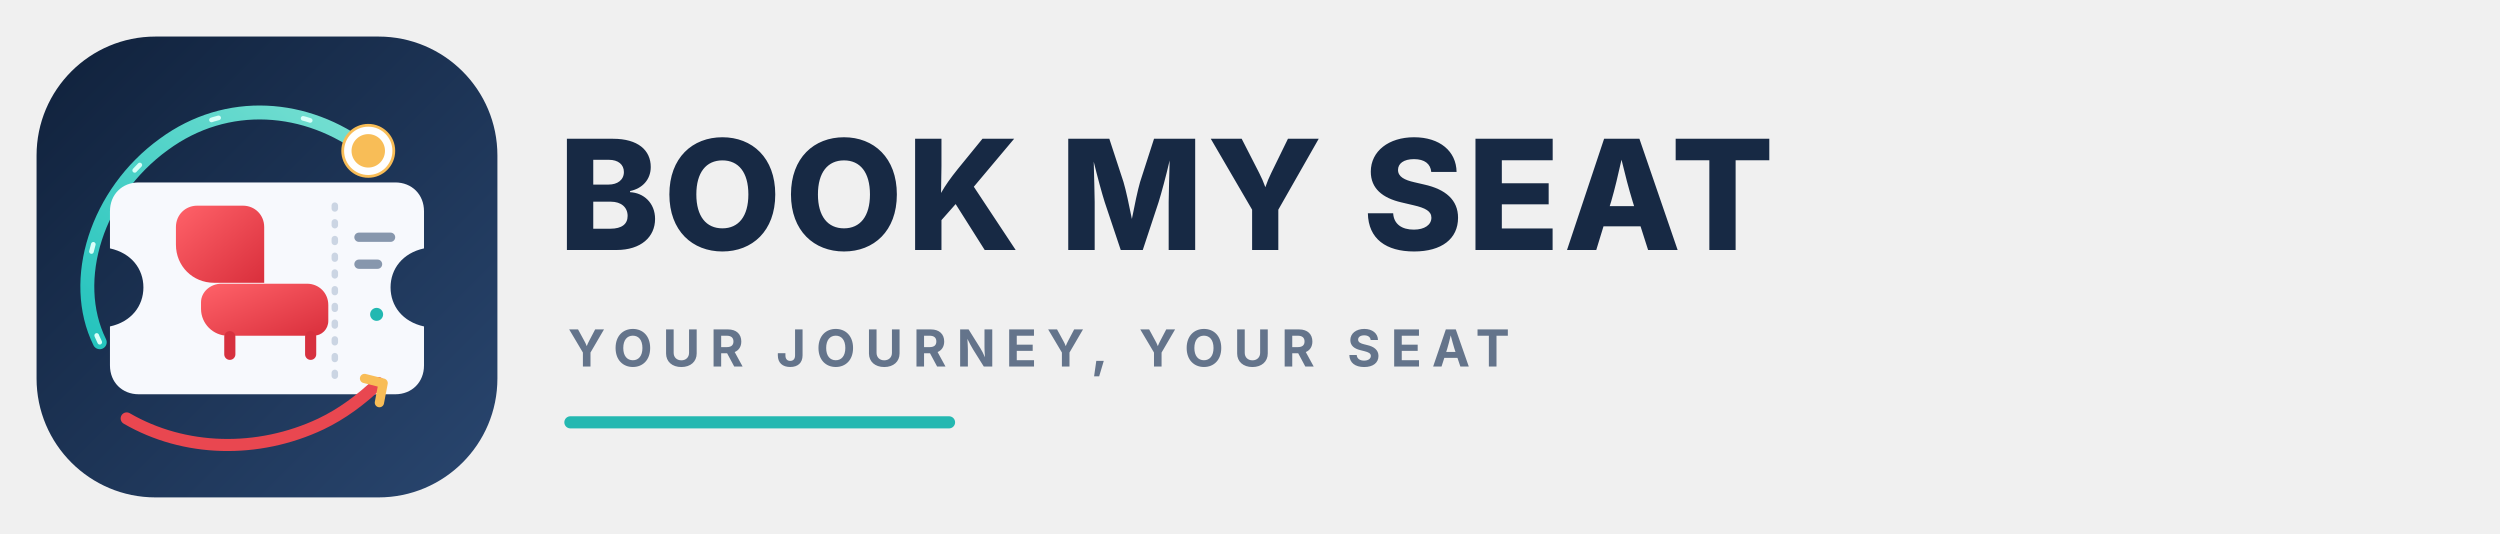
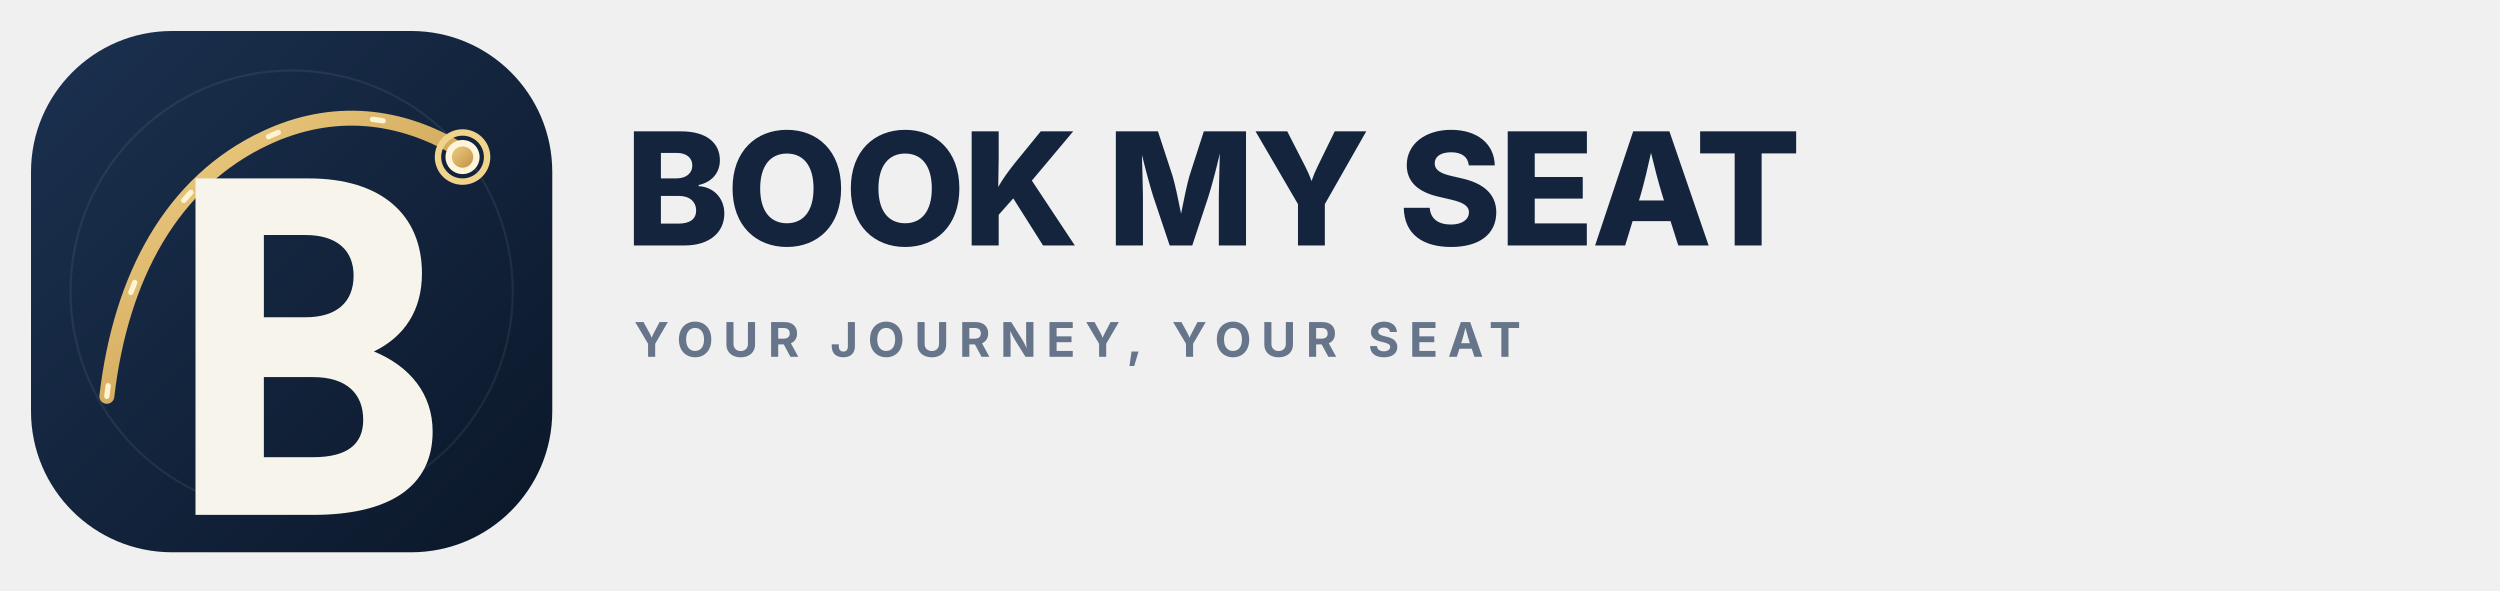
- <svg xmlns="http://www.w3.org/2000/svg" viewBox="0 0 1030 220" role="img" aria-labelledby="title desc">
+ <svg xmlns="http://www.w3.org/2000/svg" viewBox="0 0 1100 260" role="img" aria-labelledby="title desc">
  <defs>
-     <linearGradient id="bg" x1="0" y1="0" x2="1" y2="1">
-       <stop stop-color="#10213b" />
-       <stop offset="1" stop-color="#29466f" />
+     <linearGradient id="navy" x1="0" y1="0" x2="1" y2="1">
+       <stop stop-color="#1b3150" />
+       <stop offset="1" stop-color="#0b1729" />
    </linearGradient>
-     <linearGradient id="seat" x1="0" y1="0" x2="1" y2="1">
-       <stop stop-color="#ff6269" />
-       <stop offset="1" stop-color="#d92f3c" />
-     </linearGradient>
-     <linearGradient id="route" x1="0" y1="1" x2="1" y2="0">
-       <stop stop-color="#24c3bd" />
-       <stop offset="1" stop-color="#78e0d2" />
+     <linearGradient id="gold" x1="0" y1="0" x2="1" y2="1">
+       <stop stop-color="#f1d48c" />
+       <stop offset="1" stop-color="#bd8a38" />
    </linearGradient>
  </defs>
-   <style>@media (prefers-reduced-motion: reduce){.route-mover,.destination-pulse{display:none}}</style>
-   <g transform="translate(12 12) scale(.3828)">
-     <rect x="8" y="8" width="496" height="496" rx="128" fill="url(#bg)" />
-     <path d="M76 337C43 270 73 176 145 124c68-50 154-43 218 6" fill="none" stroke="url(#route)" stroke-width="15" stroke-linecap="round" />
-     <path class="route-mover" pathLength="100" d="M76 337C43 270 73 176 145 124c68-50 154-43 218 6" fill="none" stroke="#d8fff9" stroke-width="5" stroke-linecap="round" stroke-dasharray="8 92">
-       <animate attributeName="stroke-dashoffset" from="100" to="0" dur="3.4s" repeatCount="indefinite" />
-     </path>
-     <circle class="destination-pulse" cx="365" cy="131" r="25" fill="none" stroke="#f8bd57" stroke-width="8">
-       <animate attributeName="r" values="22;39;22" dur="2.6s" repeatCount="indefinite" />
-       <animate attributeName="opacity" values=".75;0;.75" dur="2.6s" repeatCount="indefinite" />
-     </circle>
-     <circle cx="365" cy="131" r="22" fill="#f8bd57" stroke="#fff" stroke-width="8" />
-     <path d="M118 165h276c18 0 31 13 31 31v40c-23 5-36 22-36 42s13 37 36 42v42c0 18-13 31-31 31H118c-18 0-31-13-31-31v-42c23-5 36-22 36-42s-13-37-36-42v-40c0-18 13-31 31-31z" fill="#f7f9fd" />
-     <path d="M329 190v187" stroke="#cbd5e3" stroke-width="7" stroke-linecap="round" stroke-dasharray="3 15" />
-     <path d="M158 213c0-13 10-23 23-23h49c13 0 23 10 23 23v60h-54c-23 0-41-18-41-41v-19z" fill="url(#seat)" />
-     <path d="M207 274h92c13 0 23 10 23 23v17c0 9-7 16-16 16H214c-16 0-29-13-29-29v-7c0-11 10-20 22-20z" fill="url(#seat)" />
-     <path d="M216 331v19m87-19v19" fill="none" stroke="#d7313f" stroke-width="12" stroke-linecap="round" />
-     <path d="M355 224h34M355 253h20" fill="none" stroke="#8797ad" stroke-width="10" stroke-linecap="round" />
-     <circle cx="374" cy="307" r="7" fill="#22b8b1" />
-     <path d="M105 419c62 36 141 38 209 6 23-11 43-26 62-44" fill="none" stroke="#e94750" stroke-width="13" stroke-linecap="round" />
-     <path d="m361 376 20 5-4 21" fill="none" stroke="#f8bd57" stroke-width="10" stroke-linecap="round" stroke-linejoin="round" />
+   <style>
+     .route-mover{animation:route-travel 3.6s linear infinite}
+     .destination-pulse{transform-box:fill-box;transform-origin:center;animation:destination-pulse 2.5s ease-out infinite}
+     @keyframes route-travel{to{stroke-dashoffset:-100}}
+     @keyframes destination-pulse{0%{opacity:.75;transform:scale(.72)}100%{opacity:0;transform:scale(1.65)}}
+     @media (prefers-reduced-motion:reduce){.route-mover,.destination-pulse{animation:none;display:none}}
+   </style>
+   <g transform="translate(8 8) scale(.47)">
+     <rect x="12" y="12" width="488" height="488" rx="132" fill="url(#navy)" />
+     <circle cx="256" cy="256" r="207" fill="none" stroke="#fff" stroke-opacity=".07" stroke-width="2" />
+     <path d="M83 354C96 242 144 153 232 112c62-29 126-23 184 13" fill="none" stroke="url(#gold)" stroke-width="14" stroke-linecap="round" />
+     <path class="route-mover" pathLength="100" d="M83 354C96 242 144 153 232 112c62-29 126-23 184 13" fill="none" stroke="#fff4d2" stroke-width="5" stroke-linecap="round" stroke-dasharray="10 90" />
+     <circle class="destination-pulse" cx="416" cy="130" r="23" fill="none" stroke="#f1d48c" stroke-width="6" />
+     <circle cx="416" cy="130" r="13" fill="url(#gold)" stroke="#fff5dc" stroke-width="6" />
+     <path fill="#f7f4ec" fill-rule="evenodd" d="M166 150h106c68 0 106 34 106 89 0 34-16 59-45 73 34 14 55 40 55 75 0 52-41 78-112 78H166V150zm64 53v77h39c29 0 45-14 45-39 0-24-16-38-45-38h-39zm0 133v75h46c32 0 47-12 47-35 0-24-15-40-47-40h-46z" />
  </g>
-   <text x="230" y="103" fill="#172944" font-family="Inter, Montserrat, Arial, sans-serif" font-size="63" font-weight="800" letter-spacing="1.4">BOOK MY SEAT</text>
-   <text x="234" y="151" fill="#64748b" font-family="Inter, Montserrat, Arial, sans-serif" font-size="21" font-weight="700" letter-spacing="4.2">YOUR JOURNEY, YOUR SEAT</text>
-   <path d="M235 174h156" stroke="#24b8b1" stroke-width="5" stroke-linecap="round" />
+   <text x="275" y="108" fill="#14243d" font-family="Inter, Montserrat, Arial, sans-serif" font-size="69" font-weight="800" letter-spacing="-1.3">BOOK MY SEAT</text>
+   <text x="279" y="157" fill="#66758a" font-family="Inter, Montserrat, Arial, sans-serif" font-size="21" font-weight="700" letter-spacing="4.3">YOUR JOURNEY, YOUR SEAT</text>
+   <path d="M279 180h186" stroke="url(#gold)" stroke-width="5" stroke-linecap="round" />
</svg>
